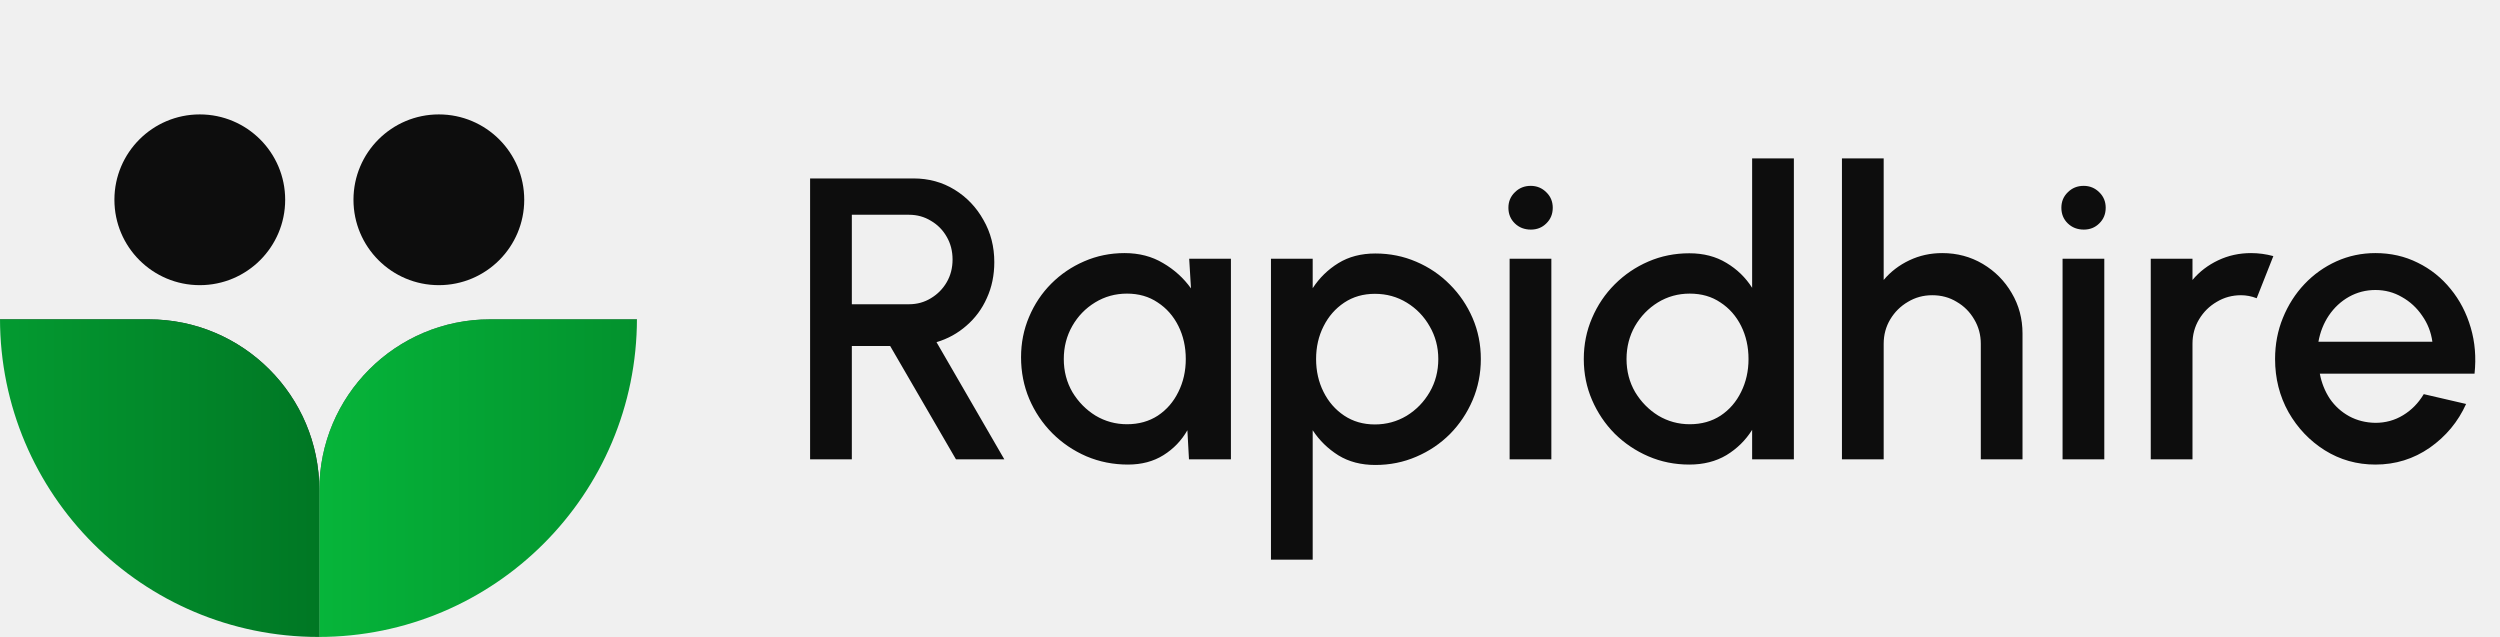
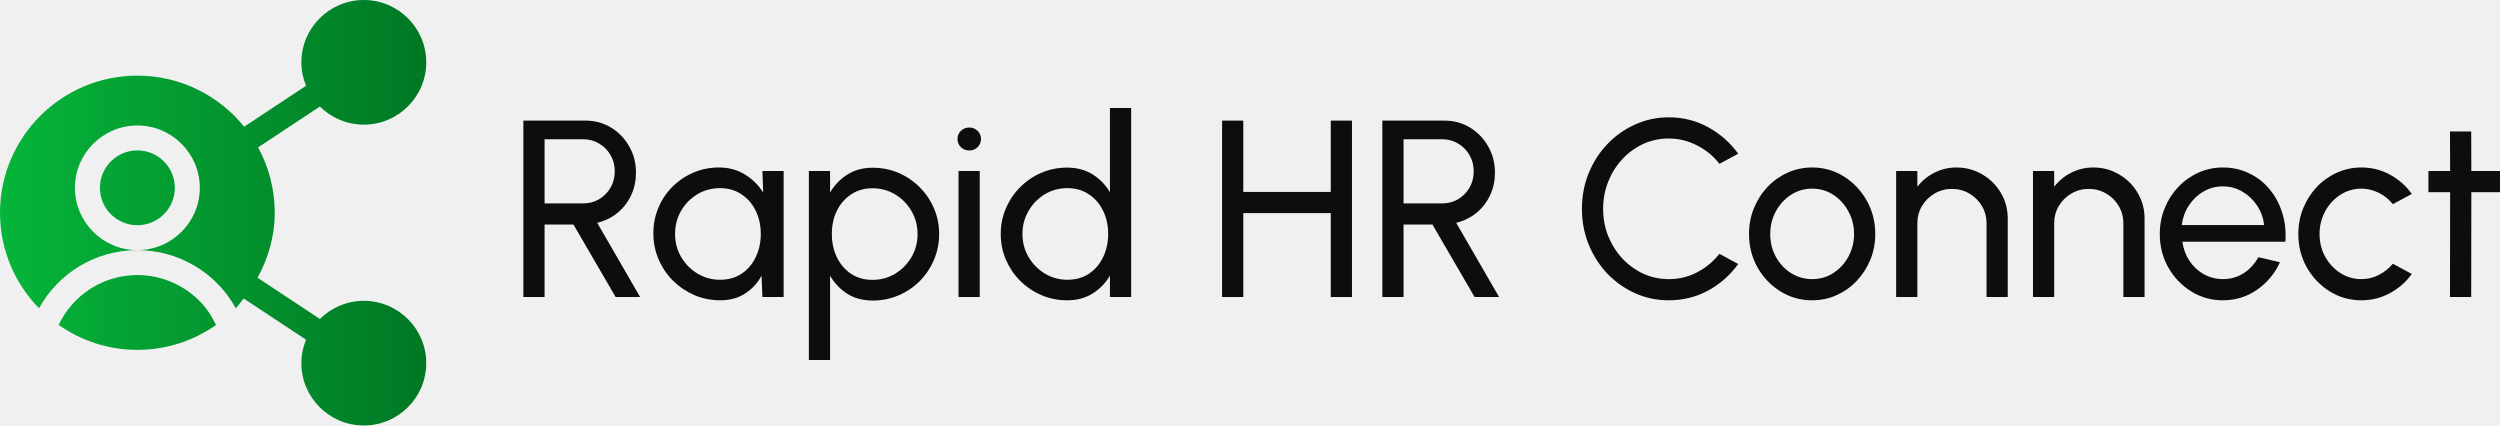
- <svg xmlns="http://www.w3.org/2000/svg" width="157" height="40" viewBox="0 0 157 40" fill="none">
-   <path d="M50.874 28.847V11.206H57.364C58.321 11.206 59.182 11.441 59.947 11.912C60.711 12.382 61.316 13.017 61.761 13.815C62.215 14.604 62.442 15.486 62.442 16.461C62.442 17.284 62.286 18.036 61.975 18.716C61.673 19.397 61.245 19.976 60.69 20.455C60.144 20.934 59.518 21.278 58.813 21.488L63.072 28.847H60.035L55.902 21.728H53.495V28.847H50.874ZM53.495 19.107H57.087C57.591 19.107 58.048 18.981 58.46 18.729C58.88 18.477 59.212 18.141 59.455 17.721C59.699 17.301 59.821 16.826 59.821 16.297C59.821 15.768 59.699 15.293 59.455 14.873C59.212 14.445 58.88 14.109 58.46 13.865C58.048 13.613 57.591 13.487 57.087 13.487H53.495V19.107ZM74.681 16.247H77.302V28.847H74.668L74.568 27.02C74.198 27.667 73.698 28.188 73.068 28.582C72.438 28.977 71.695 29.175 70.838 29.175C69.914 29.175 69.044 29.003 68.23 28.658C67.415 28.305 66.696 27.818 66.075 27.196C65.462 26.575 64.983 25.861 64.638 25.054C64.294 24.239 64.122 23.366 64.122 22.433C64.122 21.535 64.29 20.69 64.626 19.901C64.962 19.103 65.428 18.405 66.024 17.809C66.621 17.213 67.31 16.746 68.091 16.41C68.88 16.066 69.725 15.894 70.624 15.894C71.539 15.894 72.346 16.104 73.043 16.524C73.749 16.935 74.332 17.465 74.794 18.111L74.681 16.247ZM70.775 26.642C71.514 26.642 72.161 26.461 72.715 26.1C73.27 25.73 73.698 25.235 74.001 24.613C74.311 23.992 74.467 23.303 74.467 22.547C74.467 21.782 74.311 21.089 74.001 20.468C73.69 19.846 73.257 19.355 72.703 18.994C72.157 18.624 71.514 18.439 70.775 18.439C70.044 18.439 69.376 18.624 68.771 18.994C68.166 19.363 67.688 19.859 67.335 20.48C66.982 21.102 66.806 21.791 66.806 22.547C66.806 23.311 66.986 24.004 67.347 24.626C67.717 25.239 68.2 25.73 68.797 26.1C69.401 26.461 70.061 26.642 70.775 26.642ZM82.437 35.147H79.816V16.247H82.437V18.099C82.857 17.452 83.395 16.927 84.05 16.524C84.705 16.121 85.478 15.919 86.369 15.919C87.284 15.919 88.141 16.091 88.939 16.436C89.746 16.78 90.451 17.259 91.056 17.872C91.661 18.477 92.135 19.178 92.48 19.976C92.824 20.774 92.996 21.631 92.996 22.547C92.996 23.462 92.824 24.323 92.48 25.13C92.135 25.936 91.661 26.646 91.056 27.259C90.451 27.864 89.746 28.339 88.939 28.683C88.141 29.028 87.284 29.2 86.369 29.2C85.478 29.2 84.705 28.998 84.05 28.595C83.395 28.183 82.857 27.659 82.437 27.02V35.147ZM86.343 18.452C85.612 18.452 84.97 18.637 84.415 19.006C83.861 19.376 83.428 19.871 83.118 20.493C82.807 21.106 82.651 21.791 82.651 22.547C82.651 23.303 82.807 23.992 83.118 24.613C83.428 25.235 83.861 25.73 84.415 26.1C84.97 26.47 85.612 26.655 86.343 26.655C87.066 26.655 87.729 26.474 88.334 26.113C88.939 25.743 89.422 25.247 89.783 24.626C90.145 24.004 90.325 23.311 90.325 22.547C90.325 21.799 90.145 21.114 89.783 20.493C89.431 19.871 88.952 19.376 88.347 19.006C87.742 18.637 87.074 18.452 86.343 18.452ZM94.804 16.247H97.425V28.847H94.804V16.247ZM96.14 14.419C95.737 14.419 95.4 14.289 95.132 14.029C94.863 13.768 94.728 13.441 94.728 13.046C94.728 12.66 94.863 12.336 95.132 12.076C95.4 11.807 95.732 11.672 96.127 11.672C96.514 11.672 96.841 11.807 97.11 12.076C97.379 12.336 97.513 12.66 97.513 13.046C97.513 13.441 97.379 13.768 97.11 14.029C96.85 14.289 96.526 14.419 96.14 14.419ZM110.034 9.946H112.655V28.847H110.034V26.995C109.623 27.65 109.085 28.179 108.421 28.582C107.758 28.977 106.981 29.175 106.09 29.175C105.175 29.175 104.318 29.003 103.52 28.658C102.722 28.314 102.016 27.839 101.403 27.234C100.798 26.621 100.323 25.915 99.979 25.117C99.635 24.319 99.462 23.462 99.462 22.547C99.462 21.631 99.635 20.774 99.979 19.976C100.323 19.17 100.798 18.464 101.403 17.859C102.016 17.246 102.722 16.767 103.52 16.423C104.318 16.078 105.175 15.906 106.09 15.906C106.981 15.906 107.758 16.108 108.421 16.511C109.085 16.906 109.623 17.427 110.034 18.074V9.946ZM106.115 26.642C106.855 26.642 107.501 26.461 108.056 26.1C108.61 25.73 109.039 25.235 109.342 24.613C109.651 23.992 109.807 23.303 109.807 22.547C109.807 21.782 109.651 21.089 109.342 20.468C109.031 19.846 108.597 19.355 108.043 18.994C107.497 18.624 106.855 18.439 106.115 18.439C105.385 18.439 104.717 18.624 104.112 18.994C103.515 19.363 103.037 19.859 102.675 20.48C102.323 21.102 102.146 21.791 102.146 22.547C102.146 23.311 102.327 24.004 102.688 24.626C103.058 25.239 103.541 25.73 104.137 26.1C104.742 26.461 105.401 26.642 106.115 26.642ZM127.014 20.947V28.847H124.394V21.589C124.394 21.026 124.254 20.514 123.977 20.052C123.708 19.59 123.344 19.224 122.881 18.956C122.428 18.678 121.915 18.54 121.344 18.54C120.789 18.54 120.281 18.678 119.819 18.956C119.358 19.224 118.988 19.59 118.71 20.052C118.433 20.514 118.295 21.026 118.295 21.589V28.847H115.674V9.946H118.295V17.582C118.731 17.061 119.269 16.65 119.908 16.347C120.546 16.045 121.234 15.894 121.974 15.894C122.906 15.894 123.754 16.121 124.519 16.574C125.284 17.028 125.888 17.637 126.334 18.401C126.787 19.166 127.014 20.014 127.014 20.947ZM129.529 16.247H132.15V28.847H129.529V16.247ZM130.865 14.419C130.462 14.419 130.125 14.289 129.857 14.029C129.588 13.768 129.454 13.441 129.454 13.046C129.454 12.66 129.588 12.336 129.857 12.076C130.125 11.807 130.458 11.672 130.853 11.672C131.239 11.672 131.567 11.807 131.835 12.076C132.104 12.336 132.238 12.66 132.238 13.046C132.238 13.441 132.104 13.768 131.835 14.029C131.575 14.289 131.251 14.419 130.865 14.419ZM135.067 28.847V16.247H137.688V17.582C138.124 17.061 138.662 16.65 139.301 16.347C139.939 16.045 140.627 15.894 141.367 15.894C141.837 15.894 142.303 15.957 142.766 16.083L141.72 18.729C141.392 18.603 141.065 18.54 140.737 18.54C140.182 18.54 139.674 18.678 139.212 18.956C138.751 19.224 138.381 19.59 138.103 20.052C137.826 20.514 137.688 21.026 137.688 21.589V28.847H135.067ZM149.175 29.175C148.016 29.175 146.958 28.877 146 28.28C145.051 27.684 144.291 26.886 143.719 25.886C143.156 24.878 142.875 23.765 142.875 22.547C142.875 21.623 143.039 20.762 143.366 19.964C143.694 19.157 144.144 18.452 144.715 17.847C145.294 17.234 145.967 16.755 146.731 16.41C147.495 16.066 148.31 15.894 149.175 15.894C150.142 15.894 151.027 16.095 151.834 16.499C152.64 16.893 153.33 17.444 153.9 18.149C154.472 18.846 154.892 19.653 155.16 20.569C155.429 21.476 155.509 22.442 155.401 23.467H145.685C145.794 24.046 146.004 24.571 146.315 25.042C146.634 25.504 147.037 25.869 147.525 26.138C148.02 26.407 148.571 26.545 149.175 26.554C149.813 26.554 150.394 26.394 150.915 26.075C151.443 25.756 151.876 25.315 152.212 24.752L154.871 25.369C154.367 26.487 153.606 27.402 152.59 28.116C151.573 28.822 150.435 29.175 149.175 29.175ZM145.597 21.463H152.754C152.67 20.858 152.456 20.312 152.112 19.825C151.775 19.329 151.351 18.939 150.839 18.653C150.335 18.359 149.78 18.212 149.175 18.212C148.579 18.212 148.025 18.355 147.512 18.641C147.008 18.926 146.588 19.317 146.252 19.812C145.925 20.3 145.706 20.85 145.597 21.463Z" fill="#0D0D0D" />
-   <mask id="mask0_24_298" style="mask-type:alpha" maskUnits="userSpaceOnUse" x="0" y="0" width="40" height="40">
-     <path d="M20 40C31.046 40 40 31.046 40 20C40 8.954 31.046 0 20 0C8.954 0 0 8.954 0 20C0 31.046 8.954 40 20 40Z" fill="#D9D9D9" />
-   </mask>
-   <g mask="url(#mask0_24_298)">
-     <path d="M9.33 20.054H-4.182C-10.105 20.054 -14.906 24.855 -14.906 30.778V41.501C-14.906 47.424 -10.105 52.225 -4.182 52.225H9.33C15.252 52.225 20.054 47.424 20.054 41.501V30.778C20.054 24.855 15.252 20.054 9.33 20.054Z" fill="#343434" />
-     <path d="M9.33 20.054H-4.182C-10.105 20.054 -14.906 24.855 -14.906 30.778V41.501C-14.906 47.424 -10.105 52.225 -4.182 52.225H9.33C15.252 52.225 20.054 47.424 20.054 41.501V30.778C20.054 24.855 15.252 20.054 9.33 20.054Z" fill="url(#paint0_linear_24_298)" />
+ <svg xmlns="http://www.w3.org/2000/svg" width="235" height="40" viewBox="0 0 235 40" fill="none">
+   <g clip-path="url(#clip0_114_147)">
+     <path d="M12.912 21.169C14.857 21.169 16.434 19.595 16.434 17.654C16.434 15.713 14.857 14.139 12.912 14.139C10.967 14.139 9.391 15.713 9.391 17.654C9.391 19.595 10.967 21.169 12.912 21.169Z" fill="url(#paint0_linear_114_147)" />
+     <path d="M19.105 28.668C17.542 26.881 15.285 25.856 12.912 25.856C9.656 25.856 6.833 27.754 5.508 30.541C7.607 32.014 10.157 32.887 12.912 32.887C15.662 32.887 18.208 32.018 20.305 30.55C19.986 29.884 19.608 29.243 19.105 28.668Z" fill="url(#paint1_linear_114_147)" />
+     <path d="M34.198 11.717C37.434 11.717 40.067 9.089 40.067 5.859C40.067 2.628 37.434 0 34.198 0C30.962 0 28.328 2.628 28.328 5.859C28.328 6.639 28.489 7.382 28.768 8.064L22.951 11.909C20.582 8.985 16.964 7.109 12.912 7.109C5.792 7.109 0 12.891 0 19.998C0 23.488 1.402 26.654 3.667 28.977C5.472 25.701 8.946 23.513 12.912 23.513C9.676 23.513 7.043 20.885 7.043 17.654C7.043 14.424 9.676 11.796 12.912 11.796C16.148 11.796 18.781 14.424 18.781 17.654C18.781 20.885 16.148 23.513 12.912 23.513C16.745 23.513 20.302 25.59 22.163 28.971C22.437 28.689 22.654 28.36 22.902 28.055L28.768 31.932C28.489 32.614 28.328 33.356 28.328 34.137C28.328 37.367 30.962 39.996 34.198 39.996C37.434 39.996 40.067 37.367 40.067 34.137C40.067 30.907 37.434 28.278 34.198 28.278C32.588 28.278 31.13 28.93 30.068 29.981L24.208 26.107C25.206 24.282 25.824 22.221 25.824 19.998C25.824 17.775 25.257 15.681 24.26 13.854L30.068 10.015C31.13 11.066 32.588 11.717 34.198 11.717Z" fill="url(#paint2_linear_114_147)" />
+     <path d="M49.196 27.92V11.337H55.034C55.92 11.337 56.719 11.554 57.431 11.988C58.151 12.423 58.721 13.011 59.14 13.753C59.567 14.488 59.781 15.309 59.781 16.217C59.781 17.015 59.622 17.741 59.306 18.396C58.989 19.052 58.554 19.601 58.001 20.043C57.455 20.477 56.834 20.777 56.138 20.943L60.172 27.92H57.87L53.907 21.109H51.19V27.92H49.196ZM51.19 19.119H54.833C55.371 19.119 55.865 18.989 56.316 18.728C56.767 18.46 57.122 18.1 57.384 17.65C57.653 17.192 57.787 16.679 57.787 16.11C57.787 15.534 57.653 15.021 57.384 14.571C57.122 14.113 56.767 13.753 56.316 13.493C55.865 13.224 55.371 13.09 54.833 13.09H51.19V19.119Z" fill="#0D0D0D" />
+     <path d="M71.668 16.075H73.662V27.92H71.668L71.585 25.918C71.213 26.605 70.699 27.162 70.043 27.588C69.394 28.015 68.619 28.228 67.717 28.228C66.847 28.228 66.032 28.066 65.272 27.742C64.513 27.41 63.841 26.956 63.255 26.38C62.678 25.796 62.227 25.124 61.902 24.366C61.578 23.608 61.416 22.791 61.416 21.914C61.416 21.069 61.574 20.272 61.891 19.522C62.207 18.771 62.646 18.116 63.208 17.555C63.777 16.987 64.434 16.545 65.177 16.229C65.921 15.905 66.72 15.743 67.574 15.743C68.508 15.743 69.327 15.964 70.031 16.407C70.735 16.841 71.304 17.405 71.739 18.1L71.668 16.075ZM67.681 26.297C68.464 26.297 69.141 26.108 69.71 25.728C70.288 25.341 70.731 24.82 71.039 24.165C71.356 23.509 71.514 22.787 71.514 21.997C71.514 21.192 71.356 20.465 71.039 19.818C70.723 19.162 70.276 18.645 69.698 18.266C69.129 17.879 68.456 17.686 67.681 17.686C66.898 17.686 66.186 17.879 65.545 18.266C64.905 18.653 64.394 19.174 64.015 19.83C63.643 20.477 63.457 21.2 63.457 21.997C63.457 22.795 63.651 23.521 64.038 24.177C64.426 24.824 64.94 25.341 65.581 25.728C66.222 26.108 66.922 26.297 67.681 26.297Z" fill="#0D0D0D" />
+     <path d="M78.027 33.842H76.033V16.075H78.027V18.1C78.43 17.405 78.968 16.845 79.64 16.418C80.313 15.984 81.112 15.767 82.038 15.767C82.9 15.767 83.707 15.928 84.458 16.252C85.217 16.576 85.882 17.026 86.452 17.603C87.021 18.171 87.468 18.831 87.792 19.581C88.117 20.331 88.279 21.136 88.279 21.997C88.279 22.858 88.117 23.667 87.792 24.425C87.468 25.183 87.021 25.851 86.452 26.427C85.882 26.996 85.217 27.442 84.458 27.765C83.707 28.089 82.9 28.251 82.038 28.251C81.112 28.251 80.313 28.038 79.64 27.611C78.968 27.177 78.43 26.613 78.027 25.918V33.842ZM82.014 17.697C81.247 17.697 80.574 17.891 79.996 18.278C79.419 18.665 78.972 19.182 78.656 19.829C78.347 20.477 78.193 21.199 78.193 21.997C78.193 22.787 78.347 23.509 78.656 24.165C78.972 24.82 79.415 25.341 79.985 25.728C80.562 26.115 81.239 26.308 82.014 26.308C82.781 26.308 83.485 26.119 84.126 25.74C84.767 25.353 85.281 24.836 85.669 24.188C86.056 23.533 86.25 22.802 86.25 21.997C86.25 21.207 86.06 20.489 85.68 19.841C85.3 19.186 84.79 18.665 84.15 18.278C83.509 17.891 82.797 17.697 82.014 17.697Z" fill="#0D0D0D" />
+     <path d="M90.101 16.075H92.095V27.92H90.101V16.075ZM91.121 14.144C90.805 14.144 90.54 14.041 90.326 13.836C90.113 13.631 90.006 13.374 90.006 13.066C90.006 12.758 90.113 12.502 90.326 12.296C90.54 12.091 90.801 11.988 91.109 11.988C91.418 11.988 91.679 12.091 91.892 12.296C92.106 12.502 92.213 12.758 92.213 13.066C92.213 13.374 92.106 13.631 91.892 13.836C91.687 14.041 91.43 14.144 91.121 14.144Z" fill="#0D0D0D" />
+     <path d="M104.334 10.152H106.328V27.92H104.334V25.906C103.931 26.601 103.389 27.162 102.709 27.588C102.028 28.014 101.229 28.228 100.312 28.228C99.449 28.228 98.643 28.066 97.891 27.742C97.139 27.418 96.475 26.972 95.898 26.404C95.328 25.827 94.881 25.164 94.557 24.414C94.232 23.663 94.07 22.858 94.07 21.997C94.07 21.137 94.232 20.331 94.557 19.581C94.881 18.823 95.328 18.16 95.898 17.591C96.475 17.015 97.139 16.564 97.891 16.241C98.643 15.917 99.449 15.755 100.312 15.755C101.229 15.755 102.028 15.968 102.709 16.395C103.389 16.821 103.931 17.382 104.334 18.077V10.152ZM100.336 26.297C101.119 26.297 101.795 26.107 102.365 25.728C102.942 25.341 103.385 24.82 103.694 24.165C104.01 23.509 104.168 22.787 104.168 21.997C104.168 21.192 104.01 20.465 103.694 19.818C103.377 19.162 102.93 18.645 102.352 18.266C101.783 17.879 101.111 17.686 100.336 17.686C99.552 17.686 98.84 17.879 98.2 18.266C97.567 18.653 97.06 19.174 96.681 19.83C96.301 20.477 96.111 21.2 96.111 21.997C96.111 22.795 96.305 23.521 96.692 24.177C97.08 24.824 97.594 25.341 98.235 25.728C98.876 26.107 99.576 26.297 100.336 26.297Z" fill="#0D0D0D" />
+     <path d="M125.091 11.337H127.085V27.92H125.091V20.031H116.869V27.92H114.875V11.337H116.869V18.041H125.091V11.337Z" fill="#0D0D0D" />
+     <path d="M129.939 27.92V11.337H135.777C136.663 11.337 137.462 11.554 138.174 11.988C138.894 12.423 139.464 13.011 139.883 13.753C140.31 14.488 140.524 15.309 140.524 16.217C140.524 17.015 140.365 17.741 140.049 18.396C139.733 19.052 139.298 19.601 138.744 20.043C138.198 20.477 137.577 20.777 136.881 20.943L140.915 27.92H138.613L134.65 21.109H131.933V27.92H129.939ZM131.933 19.119H135.576C136.114 19.119 136.608 18.989 137.059 18.728C137.51 18.46 137.866 18.1 138.127 17.65C138.396 17.192 138.53 16.679 138.53 16.11C138.53 15.534 138.396 15.021 138.127 14.571C137.866 14.113 137.51 13.753 137.059 13.493C136.608 13.224 136.114 13.09 135.576 13.09H131.933V19.119Z" fill="#0D0D0D" />
+     <path d="M156.865 28.228C155.742 28.228 154.686 28.007 153.697 27.565C152.708 27.115 151.838 26.499 151.086 25.717C150.342 24.927 149.757 24.011 149.33 22.969C148.911 21.927 148.701 20.813 148.701 19.629C148.701 18.444 148.911 17.331 149.33 16.288C149.757 15.246 150.342 14.334 151.086 13.552C151.838 12.763 152.708 12.147 153.697 11.704C154.686 11.254 155.742 11.029 156.865 11.029C158.21 11.029 159.448 11.341 160.579 11.965C161.71 12.589 162.648 13.418 163.391 14.453L161.623 15.4C161.069 14.674 160.369 14.097 159.523 13.671C158.684 13.236 157.798 13.019 156.865 13.019C156.002 13.019 155.196 13.193 154.444 13.54C153.7 13.888 153.048 14.366 152.486 14.974C151.924 15.582 151.486 16.285 151.169 17.082C150.852 17.88 150.694 18.729 150.694 19.629C150.694 20.537 150.852 21.39 151.169 22.187C151.494 22.985 151.936 23.688 152.498 24.296C153.068 24.904 153.724 25.381 154.468 25.729C155.219 26.068 156.018 26.238 156.865 26.238C157.83 26.238 158.724 26.021 159.546 25.587C160.377 25.145 161.069 24.568 161.623 23.857L163.391 24.817C162.648 25.851 161.71 26.68 160.579 27.304C159.448 27.92 158.21 28.228 156.865 28.228Z" fill="#0D0D0D" />
+     <path d="M170.341 28.228C169.249 28.228 168.253 27.947 167.351 27.387C166.457 26.826 165.741 26.076 165.203 25.136C164.673 24.189 164.408 23.142 164.408 21.997C164.408 21.129 164.562 20.319 164.871 19.569C165.18 18.811 165.602 18.148 166.14 17.579C166.686 17.003 167.319 16.553 168.039 16.229C168.759 15.905 169.526 15.743 170.341 15.743C171.433 15.743 172.425 16.023 173.319 16.584C174.221 17.145 174.937 17.899 175.467 18.846C176.005 19.794 176.274 20.844 176.274 21.997C176.274 22.858 176.12 23.663 175.811 24.414C175.503 25.164 175.075 25.827 174.53 26.404C173.992 26.972 173.363 27.418 172.643 27.742C171.931 28.066 171.164 28.228 170.341 28.228ZM170.341 26.238C171.085 26.238 171.753 26.044 172.346 25.657C172.947 25.262 173.418 24.745 173.759 24.106C174.107 23.458 174.281 22.755 174.281 21.997C174.281 21.223 174.102 20.513 173.746 19.865C173.398 19.218 172.928 18.701 172.334 18.314C171.741 17.927 171.077 17.733 170.341 17.733C169.597 17.733 168.929 17.93 168.336 18.325C167.742 18.712 167.272 19.23 166.923 19.877C166.576 20.524 166.402 21.231 166.402 21.997C166.402 22.787 166.58 23.506 166.936 24.153C167.292 24.793 167.77 25.302 168.371 25.681C168.973 26.052 169.629 26.238 170.341 26.238Z" fill="#0D0D0D" />
+     <path d="M188.728 20.552V27.92H186.735V20.991C186.735 20.39 186.588 19.846 186.295 19.356C186.003 18.866 185.611 18.479 185.12 18.195C184.63 17.903 184.084 17.757 183.483 17.757C182.89 17.757 182.344 17.903 181.846 18.195C181.355 18.479 180.964 18.866 180.671 19.356C180.378 19.846 180.232 20.39 180.232 20.991V27.92H178.238V16.075H180.232V17.555C180.651 17.003 181.181 16.564 181.822 16.241C182.463 15.909 183.159 15.743 183.91 15.743C184.796 15.743 185.603 15.96 186.331 16.395C187.067 16.821 187.648 17.398 188.075 18.124C188.51 18.851 188.728 19.66 188.728 20.552Z" fill="#0D0D0D" />
+     <path d="M201.589 20.552V27.92H199.596V20.991C199.596 20.39 199.449 19.846 199.156 19.356C198.864 18.866 198.472 18.479 197.982 18.195C197.491 17.903 196.945 17.757 196.344 17.757C195.751 17.757 195.205 17.903 194.707 18.195C194.216 18.479 193.825 18.866 193.532 19.356C193.239 19.846 193.093 20.39 193.093 20.991V27.92H191.1V16.075H193.093V17.555C193.512 17.003 194.042 16.564 194.683 16.241C195.324 15.909 196.02 15.743 196.771 15.743C197.657 15.743 198.464 15.96 199.192 16.395C199.928 16.821 200.509 17.398 200.936 18.124C201.372 18.851 201.589 19.66 201.589 20.552Z" fill="#0D0D0D" />
+     <path d="M208.953 28.228C207.861 28.228 206.864 27.947 205.962 27.387C205.068 26.826 204.352 26.076 203.815 25.136C203.285 24.189 203.02 23.142 203.02 21.997C203.02 21.129 203.174 20.319 203.482 19.569C203.791 18.811 204.214 18.148 204.752 17.579C205.298 17.003 205.931 16.553 206.651 16.229C207.37 15.905 208.138 15.743 208.953 15.743C209.846 15.743 210.665 15.925 211.409 16.288C212.16 16.643 212.801 17.141 213.331 17.78C213.869 18.42 214.268 19.162 214.53 20.007C214.798 20.852 214.897 21.756 214.826 22.72H205.143C205.238 23.391 205.46 23.991 205.808 24.52C206.156 25.041 206.599 25.456 207.137 25.764C207.683 26.072 208.288 26.23 208.953 26.238C209.664 26.238 210.309 26.056 210.887 25.693C211.464 25.322 211.931 24.816 212.287 24.177L214.316 24.651C213.841 25.701 213.125 26.561 212.168 27.233C211.211 27.896 210.139 28.228 208.953 28.228ZM205.084 21.156H212.821C212.758 20.493 212.544 19.889 212.18 19.344C211.816 18.791 211.353 18.349 210.792 18.017C210.23 17.686 209.617 17.52 208.953 17.52C208.288 17.52 207.679 17.682 207.125 18.006C206.571 18.329 206.113 18.768 205.749 19.32C205.392 19.865 205.171 20.477 205.084 21.156Z" fill="#0D0D0D" />
+     <path d="M224.93 24.793L226.71 25.752C226.173 26.502 225.488 27.102 224.657 27.552C223.835 28.003 222.941 28.228 221.976 28.228C220.884 28.228 219.887 27.947 218.986 27.387C218.092 26.826 217.376 26.076 216.838 25.136C216.308 24.189 216.043 23.142 216.043 21.997C216.043 21.129 216.197 20.319 216.506 19.569C216.814 18.811 217.238 18.148 217.775 17.579C218.321 17.003 218.954 16.553 219.674 16.229C220.394 15.905 221.161 15.743 221.976 15.743C222.941 15.743 223.835 15.968 224.657 16.418C225.488 16.868 226.173 17.473 226.71 18.231L224.93 19.19C224.551 18.724 224.1 18.365 223.578 18.112C223.056 17.86 222.522 17.733 221.976 17.733C221.24 17.733 220.572 17.93 219.97 18.325C219.377 18.712 218.906 19.23 218.558 19.877C218.211 20.524 218.037 21.231 218.037 21.997C218.037 22.763 218.211 23.47 218.558 24.117C218.914 24.757 219.389 25.27 219.982 25.657C220.584 26.044 221.248 26.238 221.976 26.238C222.561 26.238 223.111 26.104 223.625 25.835C224.139 25.567 224.574 25.219 224.93 24.793Z" fill="#0D0D0D" />
+     <path d="M234.999 18.065H232.306L232.294 27.92H230.3L230.312 18.065H228.271V16.075H230.312L230.3 12.355H232.294L232.306 16.075H234.999V18.065Z" fill="#0D0D0D" />
  </g>
-   <mask id="mask1_24_298" style="mask-type:alpha" maskUnits="userSpaceOnUse" x="0" y="0" width="40" height="40">
-     <path d="M20 40C31.046 40 40 31.046 40 20C40 8.954 31.046 0 20 0C8.954 0 0 8.954 0 20C0 31.046 8.954 40 20 40Z" fill="#D9D9D9" />
-   </mask>
-   <g mask="url(#mask1_24_298)">
-     <path d="M44.289 20.054H30.777C24.855 20.054 20.054 24.855 20.054 30.778V41.501C20.054 47.424 24.855 52.225 30.777 52.225H44.289C50.212 52.225 55.013 47.424 55.013 41.501V30.778C55.013 24.855 50.212 20.054 44.289 20.054Z" fill="#606060" />
-     <path d="M44.289 20.054H30.777C24.855 20.054 20.054 24.855 20.054 30.778V41.501C20.054 47.424 24.855 52.225 30.777 52.225H44.289C50.212 52.225 55.013 47.424 55.013 41.501V30.778C55.013 24.855 50.212 20.054 44.289 20.054Z" fill="url(#paint1_linear_24_298)" />
-   </g>
-   <path d="M12.547 17.908C15.508 17.908 17.909 15.508 17.909 12.546C17.909 9.585 15.508 7.185 12.547 7.185C9.586 7.185 7.185 9.585 7.185 12.546C7.185 15.508 9.586 17.908 12.547 17.908Z" fill="#0D0D0D" />
-   <path d="M27.56 17.908C30.522 17.908 32.922 15.508 32.922 12.546C32.922 9.585 30.522 7.185 27.56 7.185C24.599 7.185 22.198 9.585 22.198 12.546C22.198 15.508 24.599 17.908 27.56 17.908Z" fill="#0D0D0D" />
  <defs>
-     <linearGradient id="paint0_linear_24_298" x1="-14.906" y1="36.139" x2="20.054" y2="36.139" gradientUnits="userSpaceOnUse">
+     <linearGradient id="paint0_linear_114_147" x1="-2.45965e-05" y1="19.997" x2="40.067" y2="19.997" gradientUnits="userSpaceOnUse">
      <stop stop-color="#06B53A" />
      <stop offset="1" stop-color="#007724" />
    </linearGradient>
-     <linearGradient id="paint1_linear_24_298" x1="20.054" y1="36.139" x2="55.013" y2="36.139" gradientUnits="userSpaceOnUse">
+     <linearGradient id="paint1_linear_114_147" x1="4.66556e-05" y1="19.998" x2="40.067" y2="19.998" gradientUnits="userSpaceOnUse">
      <stop stop-color="#06B53A" />
      <stop offset="1" stop-color="#007724" />
    </linearGradient>
+     <linearGradient id="paint2_linear_114_147" x1="0" y1="19.998" x2="40.067" y2="19.998" gradientUnits="userSpaceOnUse">
+       <stop stop-color="#06B53A" />
+       <stop offset="1" stop-color="#007724" />
+     </linearGradient>
+     <clipPath id="clip0_114_147">
+       <rect width="235" height="40" fill="white" />
+     </clipPath>
  </defs>
</svg>
